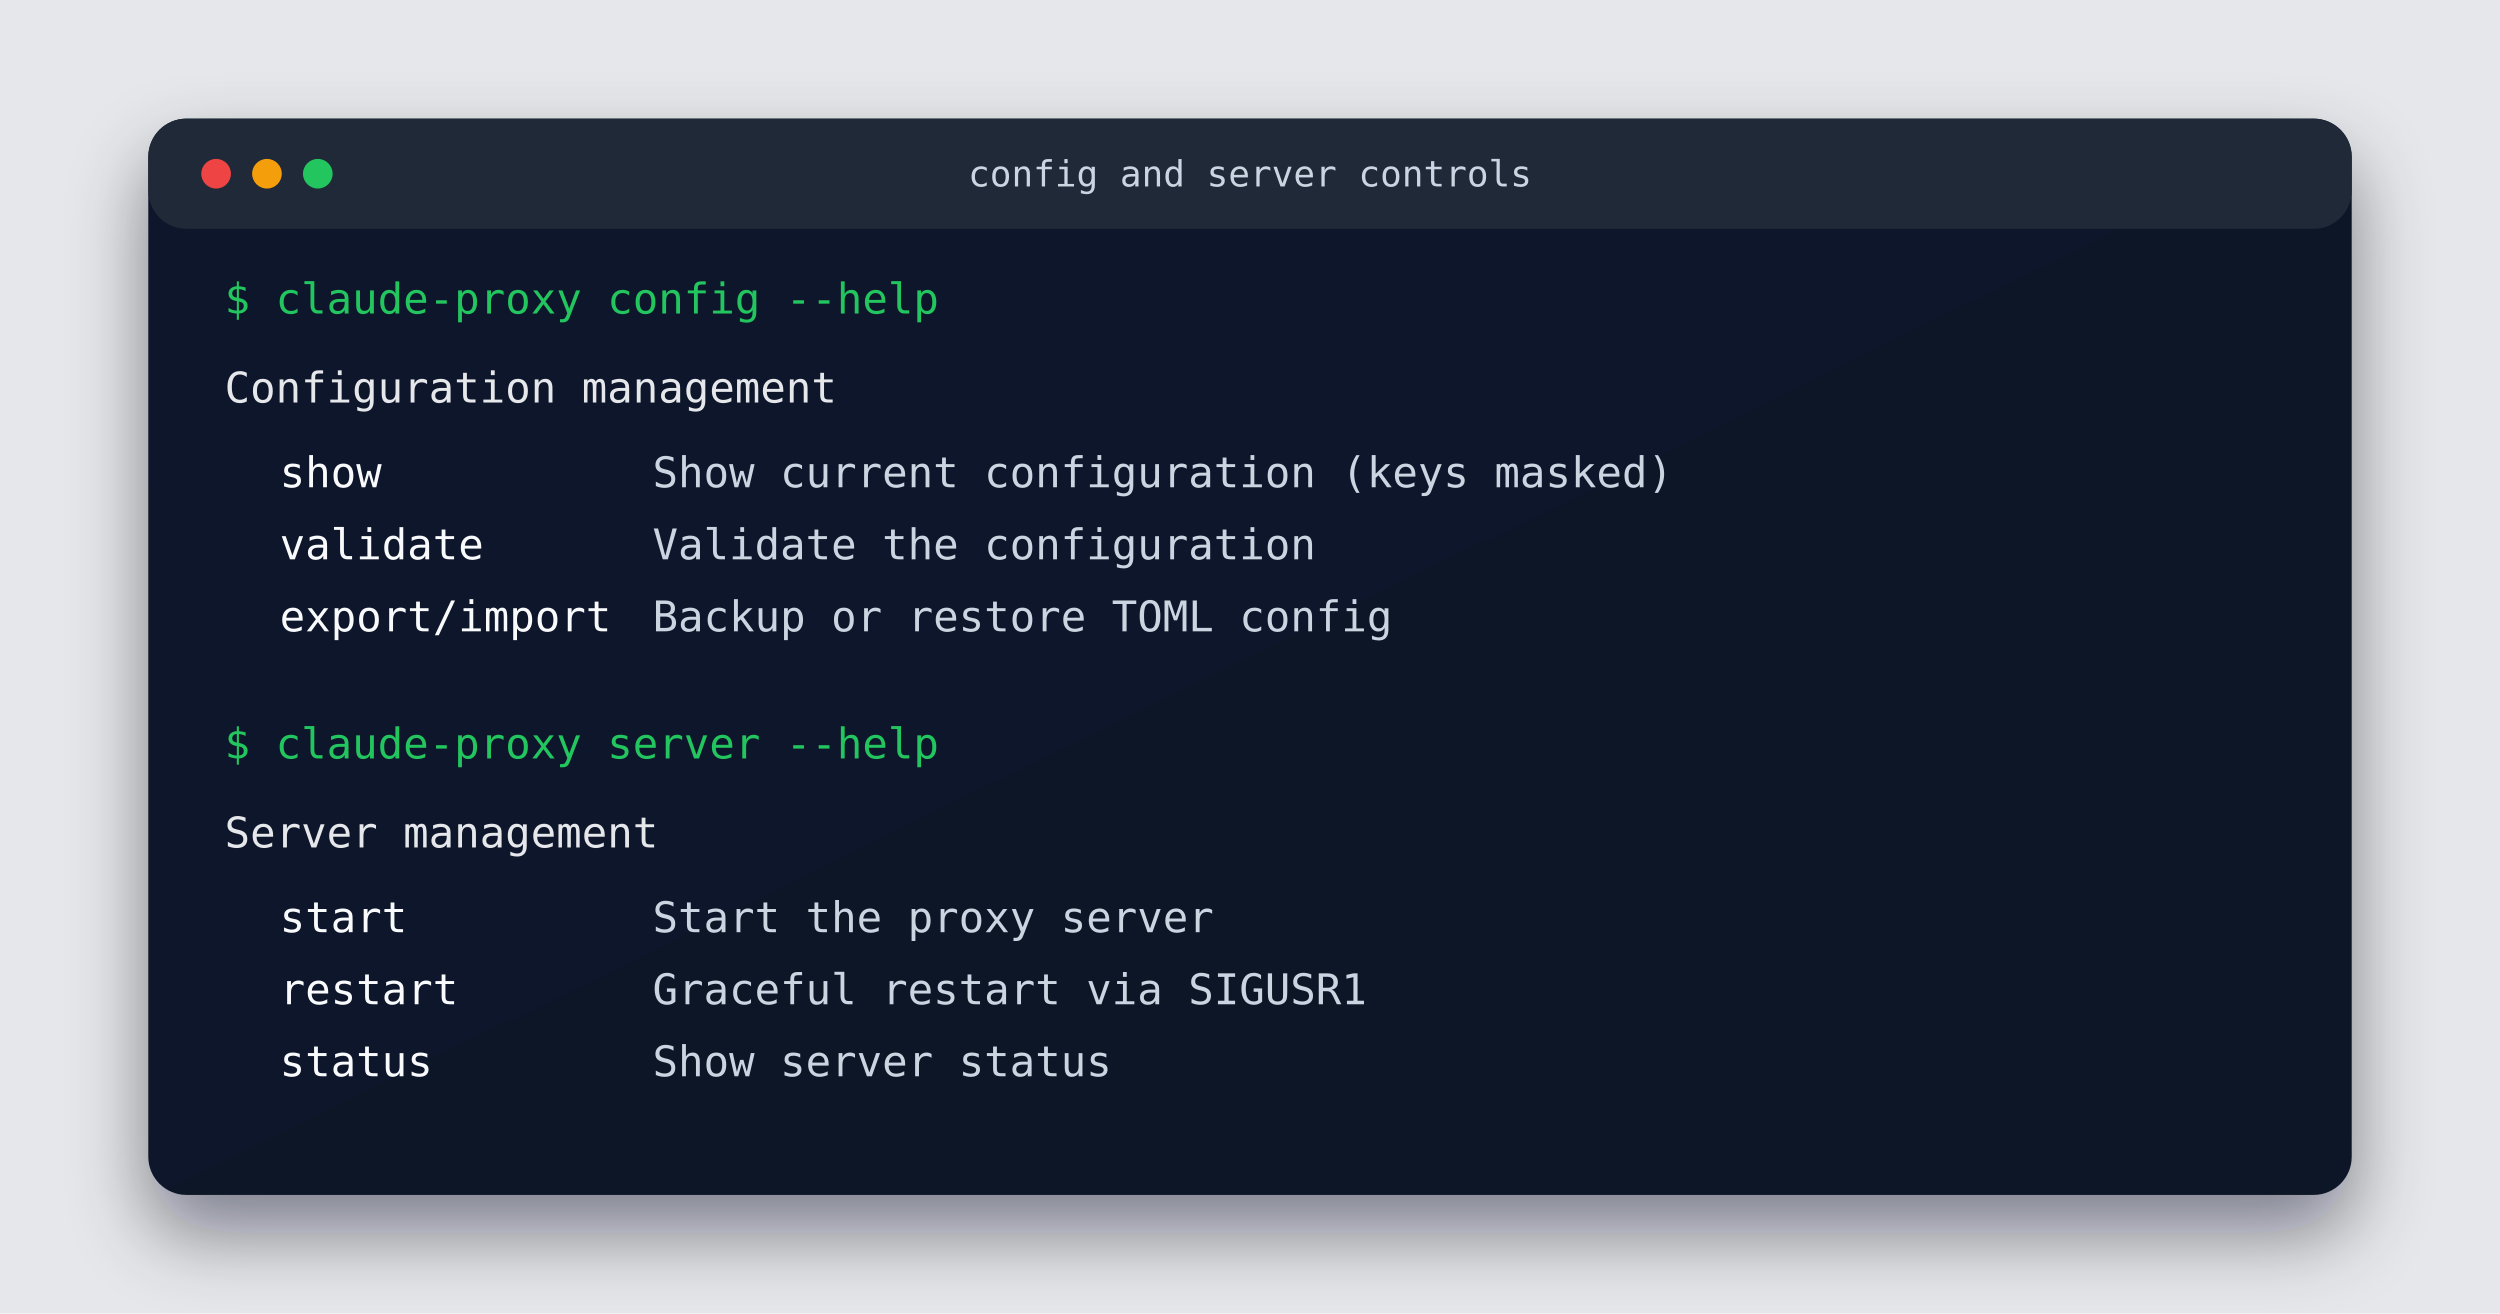
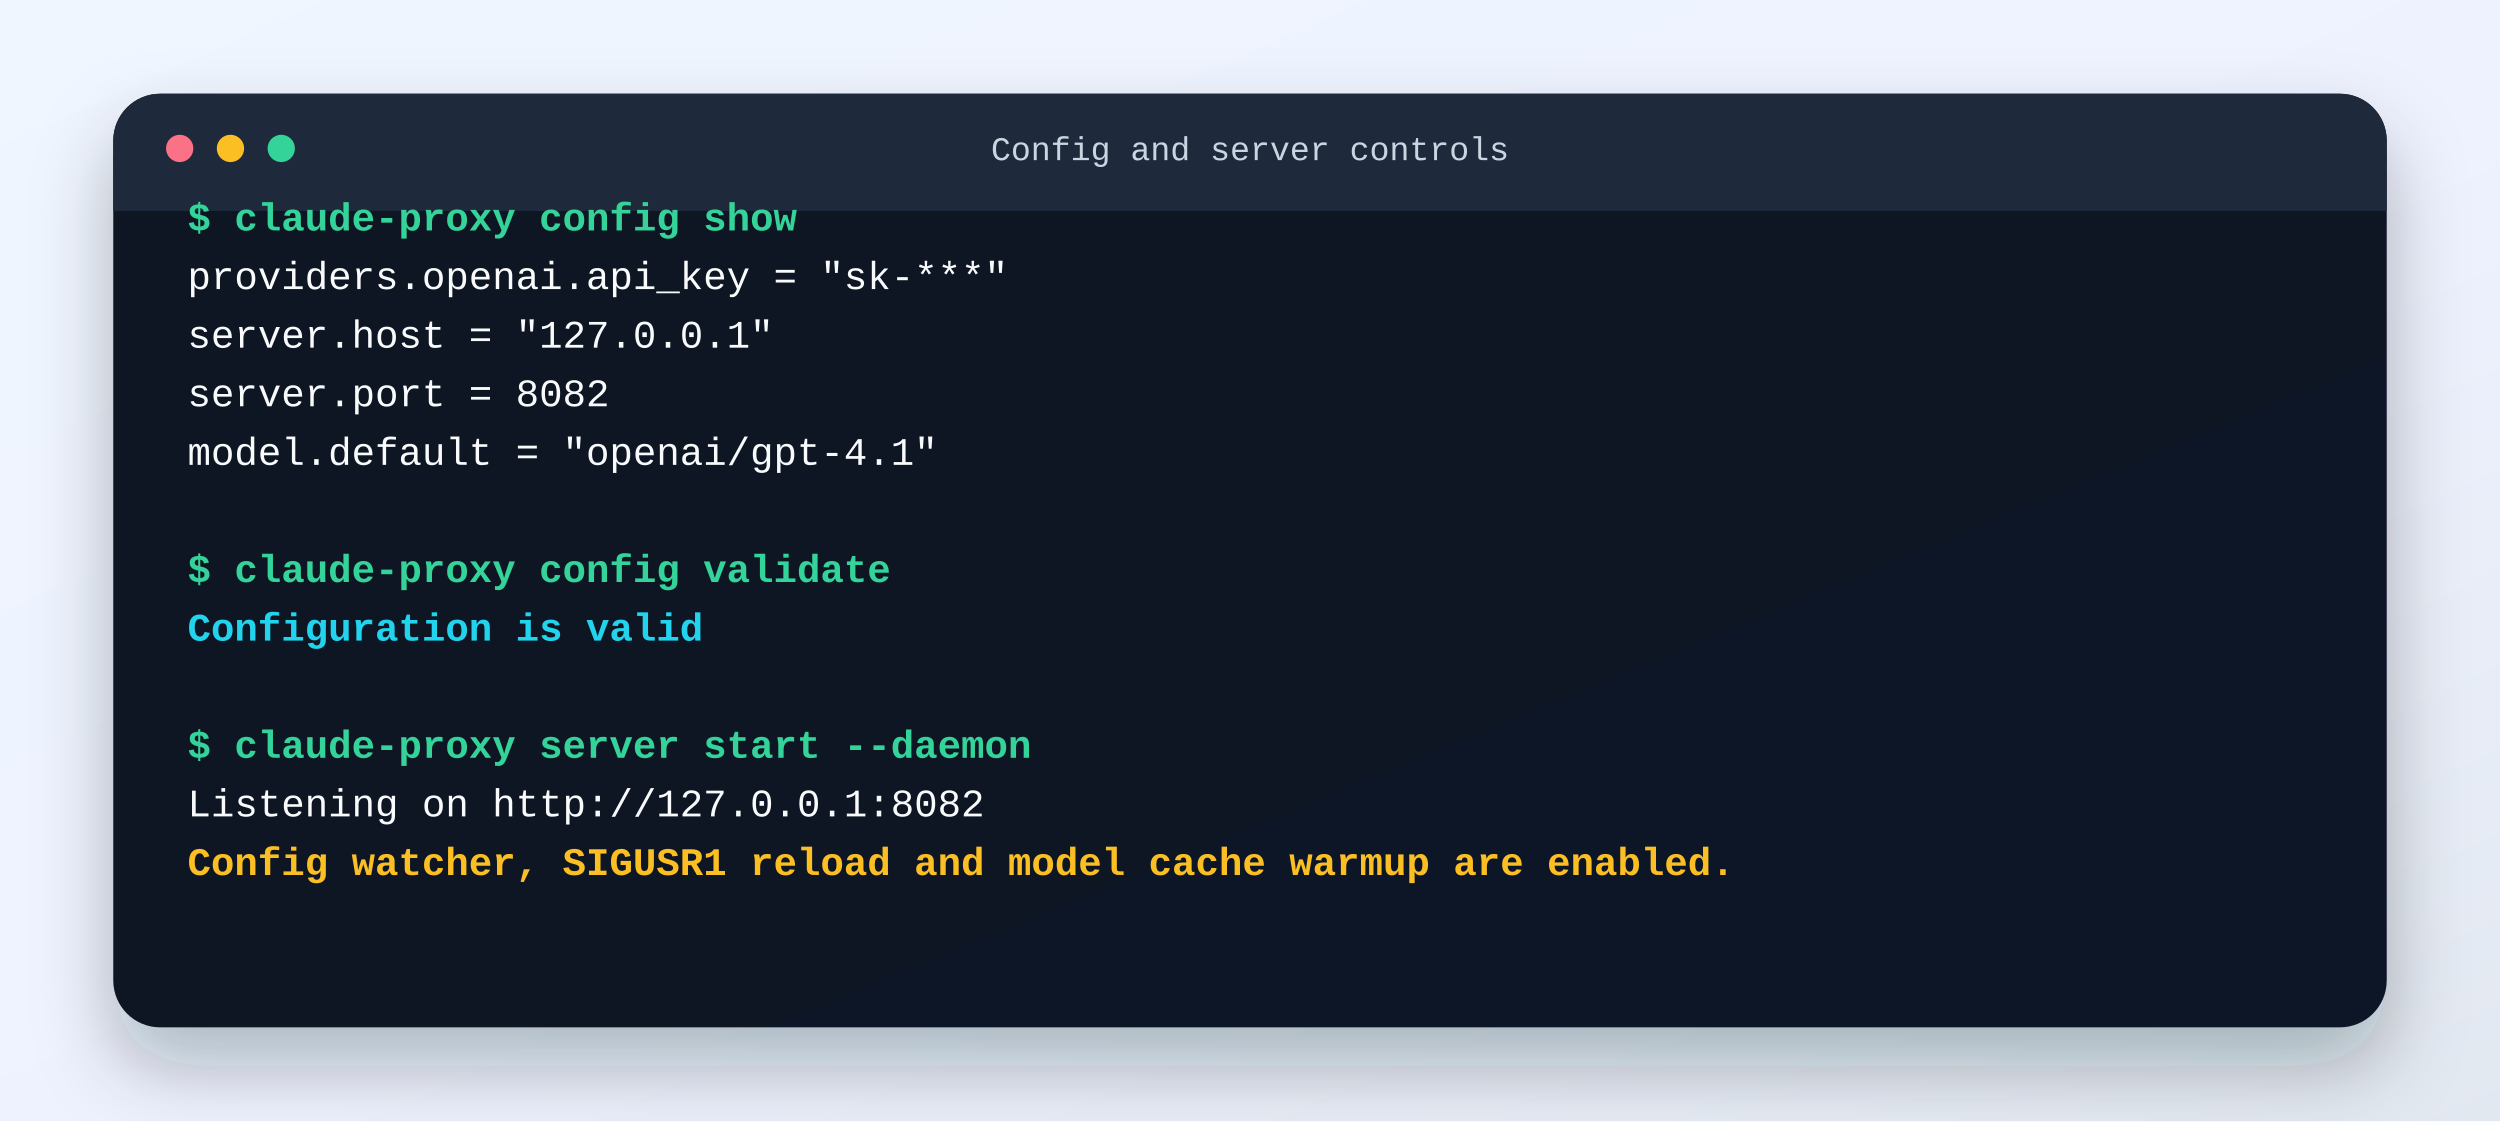
- <svg xmlns="http://www.w3.org/2000/svg" width="1180" height="620" viewBox="0 0 1180 620" role="img" aria-labelledby="title desc">
+ <svg xmlns="http://www.w3.org/2000/svg" width="1280" height="574" viewBox="0 0 1280 574" role="img" aria-labelledby="title desc">
  <defs>
-     <linearGradient id="bg" x1="0" x2="1" y1="0" y2="1">
-       <stop offset="0%" stop-color="#0f172a" />
-       <stop offset="100%" stop-color="#111827" />
+     <linearGradient id="page" x1="0" x2="1" y1="0" y2="1">
+       <stop offset="0%" stop-color="#eff6ff" />
+       <stop offset="55%" stop-color="#eef2ff" />
+       <stop offset="100%" stop-color="#e2e8f0" />
+     </linearGradient>
+     <linearGradient id="terminal" x1="0" x2="1" y1="0" y2="1">
+       <stop offset="0%" stop-color="#0b1220" />
+       <stop offset="100%" stop-color="#101827" />
    </linearGradient>
    <filter id="shadow" x="-20%" y="-20%" width="140%" height="140%">
-       <feDropShadow dx="0" dy="18" stdDeviation="18" flood-color="#020617" flood-opacity="0.45" />
+       <feDropShadow dx="0" dy="20" stdDeviation="20" flood-color="#0f172a" flood-opacity="0.28" />
    </filter>
  </defs>
-   <rect width="1180" height="620" fill="#e5e7eb" />
-   <rect x="70" y="56" width="1040" height="508" rx="18" fill="url(#bg)" filter="url(#shadow)" />
-   <rect x="70" y="56" width="1040" height="52" rx="18" fill="#1f2937" />
-   <circle cx="102" cy="82" r="7" fill="#ef4444" />
-   <circle cx="126" cy="82" r="7" fill="#f59e0b" />
-   <circle cx="150" cy="82" r="7" fill="#22c55e" />
-   <text x="590" y="88" text-anchor="middle" fill="#cbd5e1" font-family="ui-monospace, SFMono-Regular, Menlo, Consolas, monospace" font-size="17">config and server controls</text>
-   <text x="106" y="148" fill="#22c55e" font-family="ui-monospace, SFMono-Regular, Menlo, Consolas, monospace" font-size="20">$ claude-proxy config --help</text>
-   <text x="106" y="190" fill="#e5e7eb" font-family="ui-monospace, SFMono-Regular, Menlo, Consolas, monospace" font-size="20">Configuration management</text>
-   <text x="132" y="230" fill="#f8fafc" font-family="ui-monospace, SFMono-Regular, Menlo, Consolas, monospace" font-size="20">show</text>
-   <text x="308" y="230" fill="#cbd5e1" font-family="ui-monospace, SFMono-Regular, Menlo, Consolas, monospace" font-size="20">Show current configuration (keys masked)</text>
-   <text x="132" y="264" fill="#f8fafc" font-family="ui-monospace, SFMono-Regular, Menlo, Consolas, monospace" font-size="20">validate</text>
-   <text x="308" y="264" fill="#cbd5e1" font-family="ui-monospace, SFMono-Regular, Menlo, Consolas, monospace" font-size="20">Validate the configuration</text>
-   <text x="132" y="298" fill="#f8fafc" font-family="ui-monospace, SFMono-Regular, Menlo, Consolas, monospace" font-size="20">export/import</text>
-   <text x="308" y="298" fill="#cbd5e1" font-family="ui-monospace, SFMono-Regular, Menlo, Consolas, monospace" font-size="20">Backup or restore TOML config</text>
-   <text x="106" y="358" fill="#22c55e" font-family="ui-monospace, SFMono-Regular, Menlo, Consolas, monospace" font-size="20">$ claude-proxy server --help</text>
-   <text x="106" y="400" fill="#e5e7eb" font-family="ui-monospace, SFMono-Regular, Menlo, Consolas, monospace" font-size="20">Server management</text>
-   <text x="132" y="440" fill="#f8fafc" font-family="ui-monospace, SFMono-Regular, Menlo, Consolas, monospace" font-size="20">start</text>
-   <text x="308" y="440" fill="#cbd5e1" font-family="ui-monospace, SFMono-Regular, Menlo, Consolas, monospace" font-size="20">Start the proxy server</text>
-   <text x="132" y="474" fill="#f8fafc" font-family="ui-monospace, SFMono-Regular, Menlo, Consolas, monospace" font-size="20">restart</text>
-   <text x="308" y="474" fill="#cbd5e1" font-family="ui-monospace, SFMono-Regular, Menlo, Consolas, monospace" font-size="20">Graceful restart via SIGUSR1</text>
-   <text x="132" y="508" fill="#f8fafc" font-family="ui-monospace, SFMono-Regular, Menlo, Consolas, monospace" font-size="20">status</text>
-   <text x="308" y="508" fill="#cbd5e1" font-family="ui-monospace, SFMono-Regular, Menlo, Consolas, monospace" font-size="20">Show server status</text>
+   <rect width="1280" height="574" rx="0" fill="url(#page)" />
+   <rect x="58" y="48" width="1164" height="478" rx="24" fill="url(#terminal)" filter="url(#shadow)" />
+   <rect x="58" y="48" width="1164" height="56" rx="24" fill="#1e293b" />
+   <rect x="58" y="80" width="1164" height="28" fill="#1e293b" />
+   <circle cx="92" cy="76" r="7" fill="#fb7185" />
+   <circle cx="118" cy="76" r="7" fill="#fbbf24" />
+   <circle cx="144" cy="76" r="7" fill="#34d399" />
+   <text x="640" y="82" text-anchor="middle" fill="#cbd5e1" font-family="ui-monospace, SFMono-Regular, Menlo, Monaco, Consolas, 'Liberation Mono', monospace" font-size="17">Config and server controls</text>
+   <text x="96" y="118" fill="#34d399" font-family="ui-monospace, SFMono-Regular, Menlo, Monaco, Consolas, 'Liberation Mono', monospace" font-size="20" font-weight="700">$ claude-proxy config show</text>
+   <text x="96" y="148" fill="#f8fafc" font-family="ui-monospace, SFMono-Regular, Menlo, Monaco, Consolas, 'Liberation Mono', monospace" font-size="20" font-weight="400">providers.openai.api_key = "sk-***"</text>
+   <text x="96" y="178" fill="#f8fafc" font-family="ui-monospace, SFMono-Regular, Menlo, Monaco, Consolas, 'Liberation Mono', monospace" font-size="20" font-weight="400">server.host = "127.0.0.1"</text>
+   <text x="96" y="208" fill="#f8fafc" font-family="ui-monospace, SFMono-Regular, Menlo, Monaco, Consolas, 'Liberation Mono', monospace" font-size="20" font-weight="400">server.port = 8082</text>
+   <text x="96" y="238" fill="#f8fafc" font-family="ui-monospace, SFMono-Regular, Menlo, Monaco, Consolas, 'Liberation Mono', monospace" font-size="20" font-weight="400">model.default = "openai/gpt-4.1"</text>
+   <text x="96" y="268" fill="#dbeafe" font-family="ui-monospace, SFMono-Regular, Menlo, Monaco, Consolas, 'Liberation Mono', monospace" font-size="20" font-weight="400" />
+   <text x="96" y="298" fill="#34d399" font-family="ui-monospace, SFMono-Regular, Menlo, Monaco, Consolas, 'Liberation Mono', monospace" font-size="20" font-weight="700">$ claude-proxy config validate</text>
+   <text x="96" y="328" fill="#22d3ee" font-family="ui-monospace, SFMono-Regular, Menlo, Monaco, Consolas, 'Liberation Mono', monospace" font-size="20" font-weight="700">Configuration is valid</text>
+   <text x="96" y="358" fill="#dbeafe" font-family="ui-monospace, SFMono-Regular, Menlo, Monaco, Consolas, 'Liberation Mono', monospace" font-size="20" font-weight="400" />
+   <text x="96" y="388" fill="#34d399" font-family="ui-monospace, SFMono-Regular, Menlo, Monaco, Consolas, 'Liberation Mono', monospace" font-size="20" font-weight="700">$ claude-proxy server start --daemon</text>
+   <text x="96" y="418" fill="#f8fafc" font-family="ui-monospace, SFMono-Regular, Menlo, Monaco, Consolas, 'Liberation Mono', monospace" font-size="20" font-weight="400">Listening on http://127.0.0.1:8082</text>
+   <text x="96" y="448" fill="#fbbf24" font-family="ui-monospace, SFMono-Regular, Menlo, Monaco, Consolas, 'Liberation Mono', monospace" font-size="20" font-weight="700">Config watcher, SIGUSR1 reload and model cache warmup are enabled.</text>
</svg>
